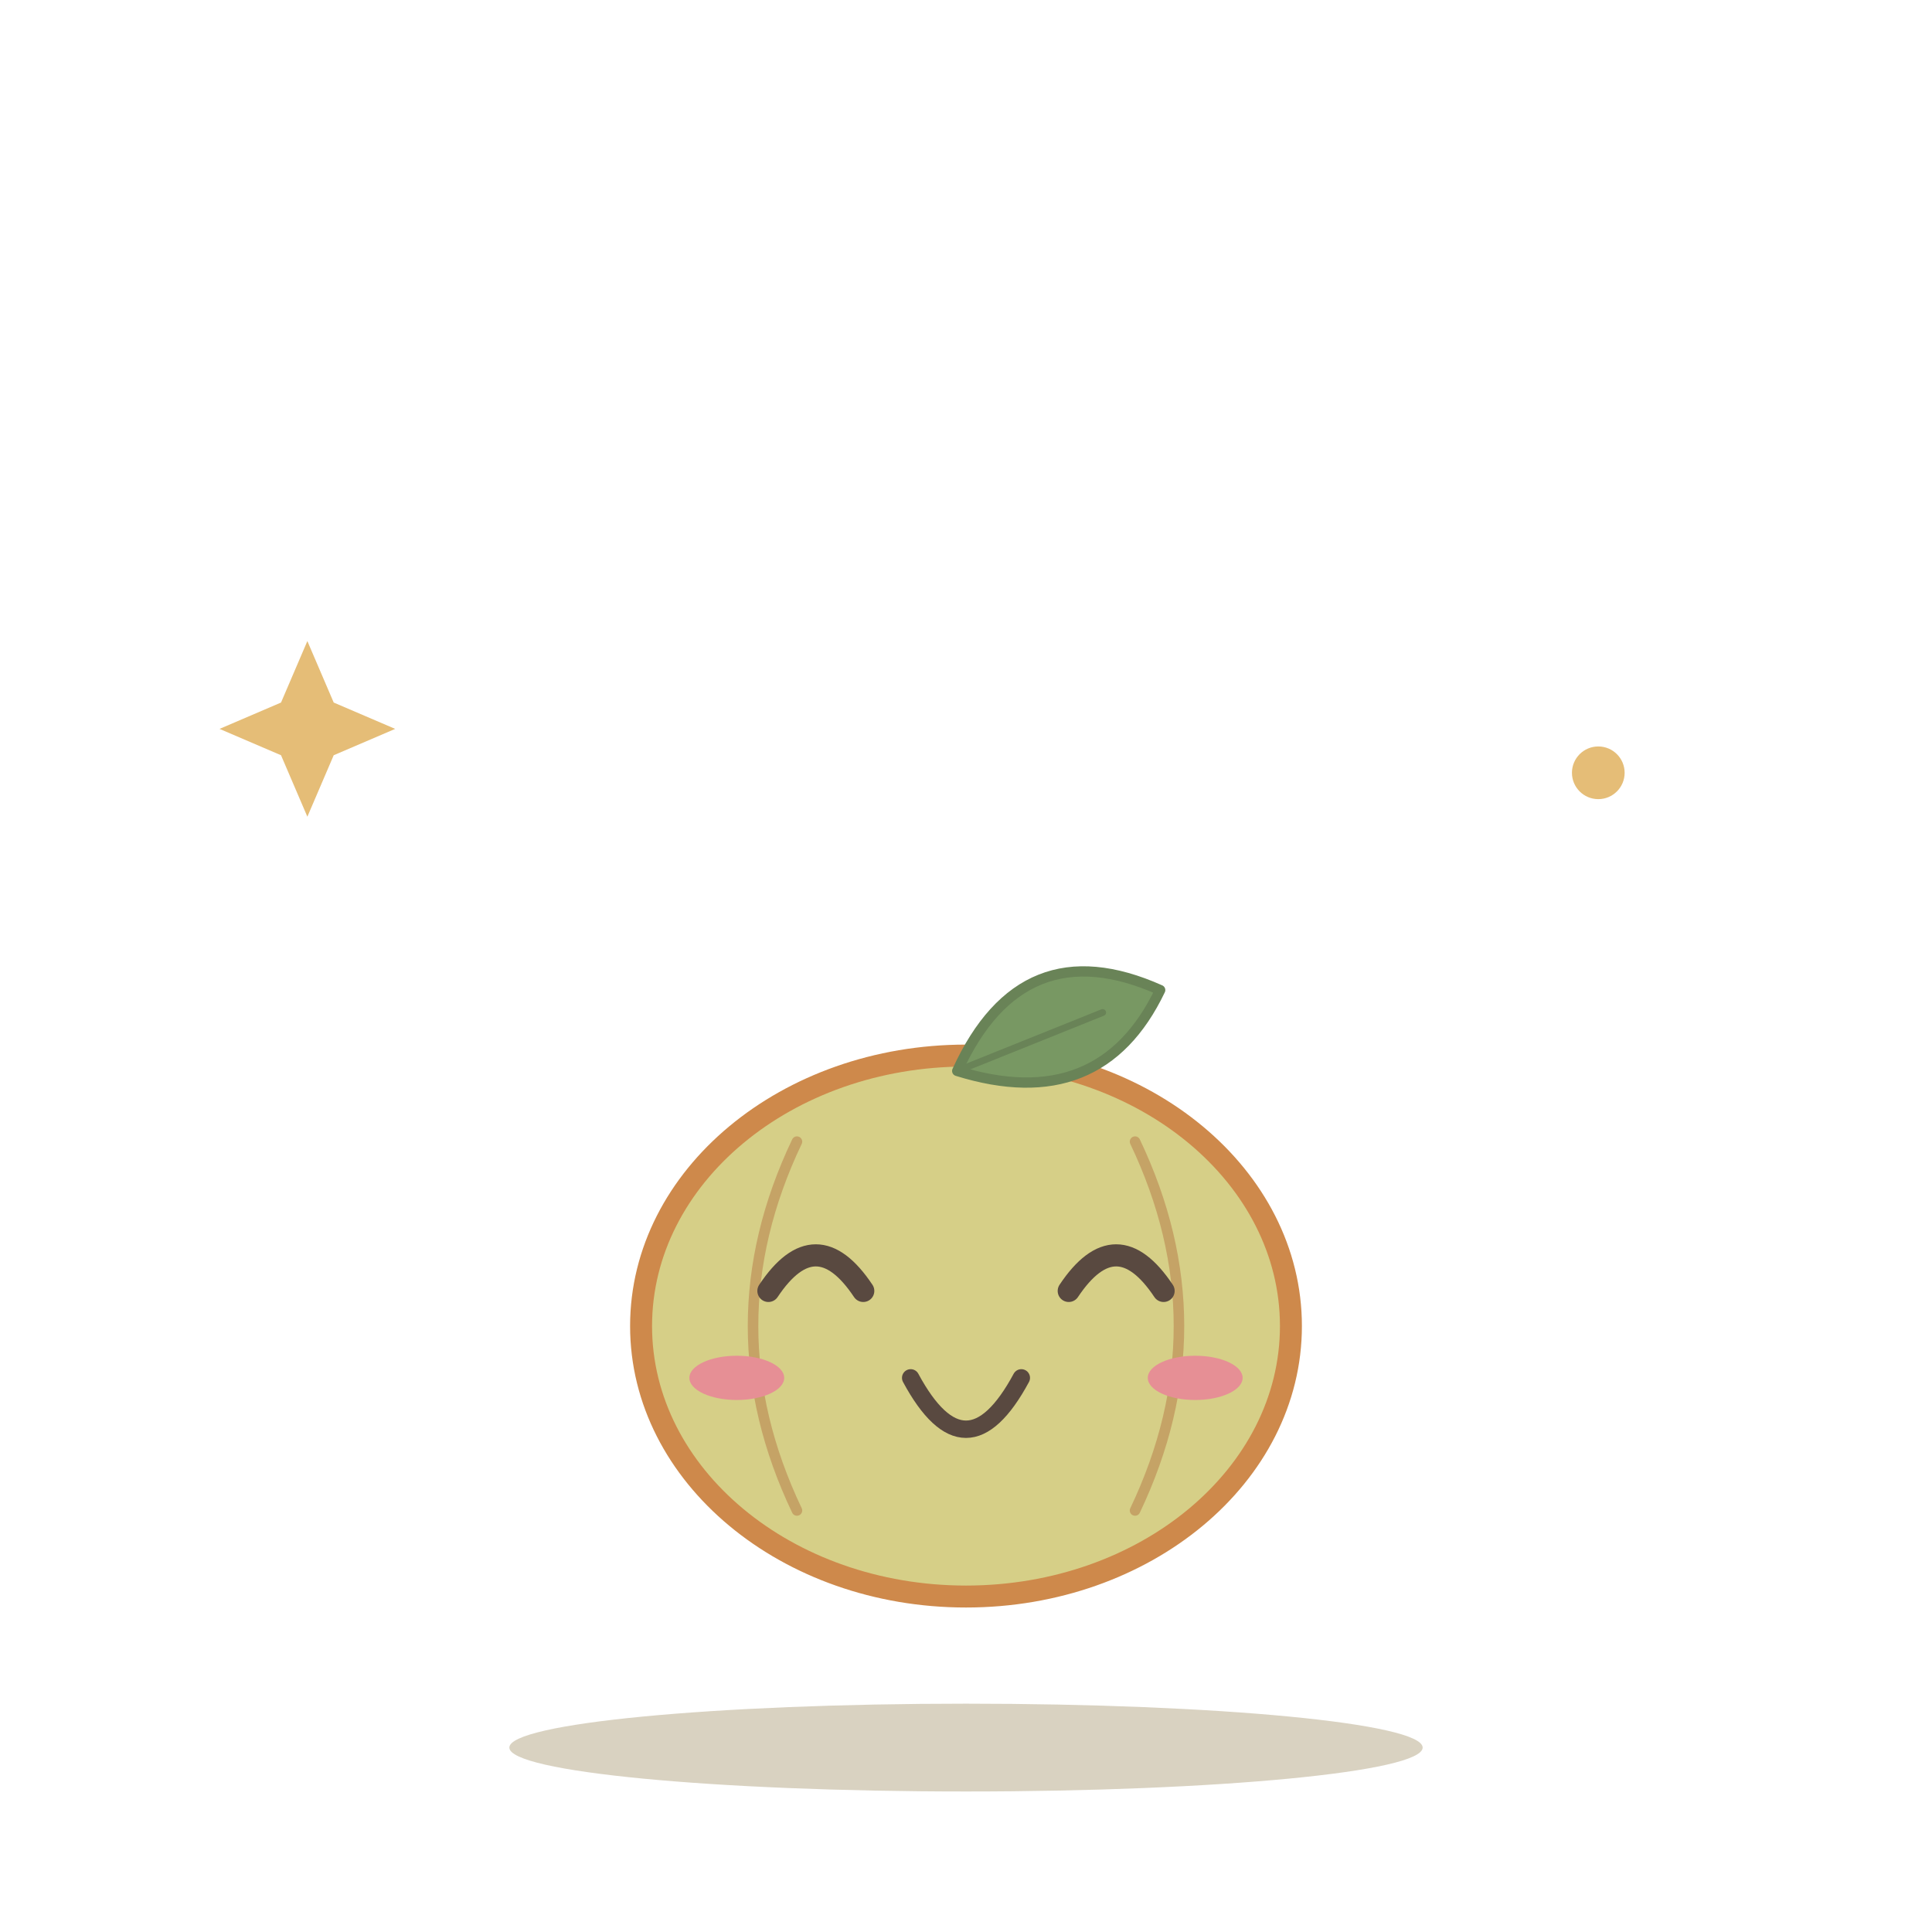
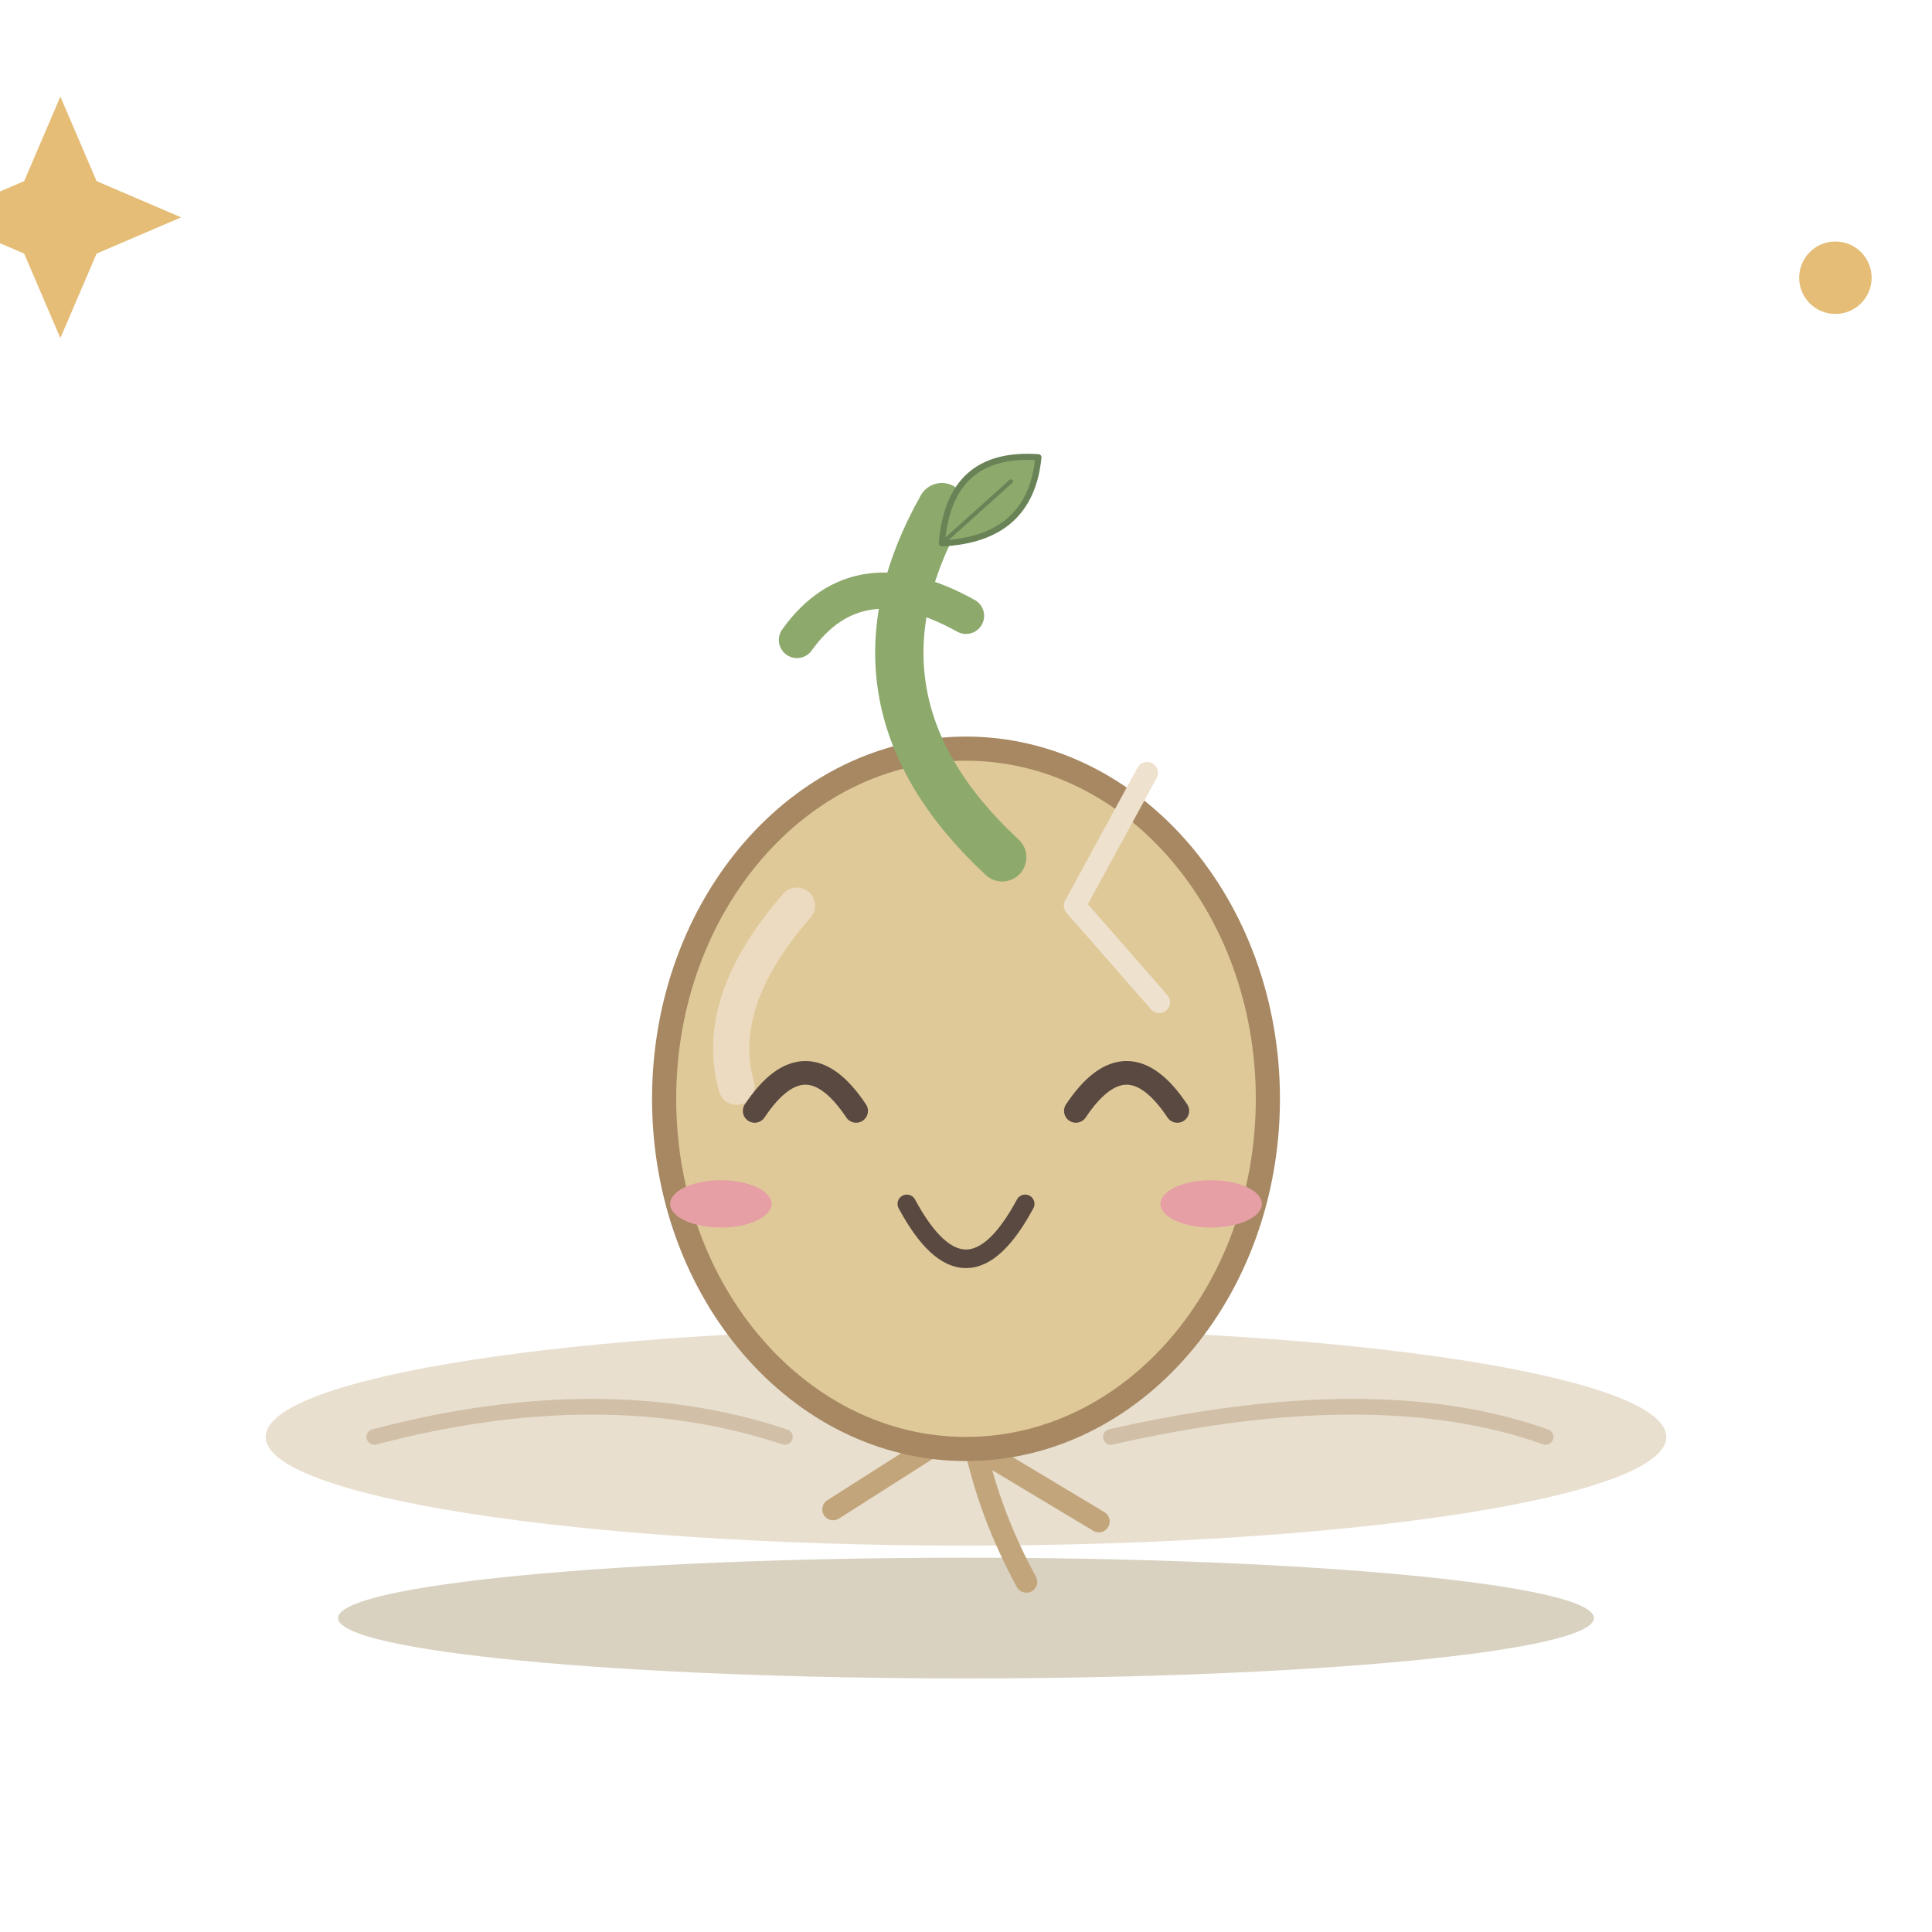
- <svg xmlns="http://www.w3.org/2000/svg" width="220" height="220" viewBox="0 0 220 220" role="img" data-character="orange" data-stage="2">
+ <svg xmlns="http://www.w3.org/2000/svg" width="220" height="220" viewBox="30 65 160 160" role="img" data-character="orange" data-stage="2">
  <ellipse cx="110" cy="199" rx="52" ry="5" fill="#d9d2c1" stroke="none" stroke-width="2" />
-   <ellipse cx="110" cy="151" rx="37" ry="30.8" fill="#d6cf87" stroke="#ce894b" stroke-width="2.5" />
-   <path d="M90.75 130q-10 21 0 42" fill="none" stroke="#c5a366" stroke-width="1.2" stroke-linecap="round" stroke-linejoin="round" />
-   <path d="M129.25 130q10 21 0 42" fill="none" stroke="#c5a366" stroke-width="1.2" stroke-linecap="round" stroke-linejoin="round" />
-   <g transform="translate(109 121.95) rotate(35) scale(0.65)">
-     <path d="M0 0Q-5-27 21-32Q25-8 0 0Z" fill="#789863" stroke="#698357" stroke-width="1.8" stroke-linecap="round" stroke-linejoin="round" />
+   <ellipse cx="110" cy="184" rx="58" ry="9" fill="#e8dfcf" stroke="none" stroke-width="2" />
+   <path d="M61 184q19-5 34 0m27 0q22-5 36 0" fill="none" stroke="#d1c0a7" stroke-width="1.3" stroke-linecap="round" stroke-linejoin="round" />
+   <g data-part="roots">
+     <path d="M110 173q-1 12 5 23m-5-13-11 7m12-5 10 6" fill="none" stroke="#c3a57b" stroke-width="1.8" stroke-linecap="round" stroke-linejoin="round" />
+   </g>
+   <ellipse cx="110" cy="156" rx="25" ry="29" fill="#dfc998" stroke="#a78862" stroke-width="2" />
+   <path d="M96 140q-7 8-5 15" fill="none" stroke="#ecdbc0" stroke-width="3" stroke-linecap="round" stroke-linejoin="round" />
+   <path d="M113 136q-14-13-5-29" fill="none" stroke="#8da96c" stroke-width="4" stroke-linecap="round" stroke-linejoin="round" />
+   <path d="M110 116q-9-5-14 2" fill="none" stroke="#8da96c" stroke-width="3" stroke-linecap="round" stroke-linejoin="round" />
+   <g transform="translate(108 110) rotate(15) scale(0.28)">
+     <path d="M0 0Q-5-27 21-32Q25-8 0 0Z" fill="#8da96c" stroke="#698357" stroke-width="1.8" stroke-linecap="round" stroke-linejoin="round" />
    <path d="M0 0 15-23" fill="none" stroke="#698357" stroke-width="1.2" stroke-linecap="round" stroke-linejoin="round" />
  </g>
-   <g transform="translate(110 147) scale(0.9)">
-     <path d="M-25 0q6-9 12 0m26 0q6-9 12 0" fill="none" stroke="#594940" stroke-width="2.8" stroke-linecap="round" stroke-linejoin="round" />
+   <path d="M125 129l-6 11 7 8" fill="none" stroke="#eee1ce" stroke-width="1.8" stroke-linecap="round" stroke-linejoin="round" />
+   <g transform="translate(110 157) scale(0.7)">
+     <g class="sproutEyes">
+       <path d="M-25 0q6-9 12 0m26 0q6-9 12 0" fill="none" stroke="#594940" stroke-width="2.8" stroke-linecap="round" stroke-linejoin="round" />
+     </g>
    <path d="M-7 11q7 13 14 0" fill="none" stroke="#594940" stroke-width="2.2" stroke-linecap="round" stroke-linejoin="round" />
-     <ellipse cx="-29" cy="11" rx="6" ry="2.8" fill="#e68f95" stroke="none" stroke-width="2" />
-     <ellipse cx="29" cy="11" rx="6" ry="2.8" fill="#e68f95" stroke="none" stroke-width="2" />
+     <ellipse cx="-29" cy="11" rx="6" ry="2.8" fill="#e6a0a5" stroke="none" stroke-width="2" />
+     <ellipse cx="29" cy="11" rx="6" ry="2.8" fill="#e6a0a5" stroke="none" stroke-width="2" />
  </g>
  <path d="M35 73l3 7 7 3-7 3-3 7-3-7-7-3 7-3Z" fill="#e5bd77" stroke="none" stroke-width="2.4" stroke-linecap="round" stroke-linejoin="round" />
  <ellipse cx="182" cy="88" rx="3" ry="3" fill="#e5bd77" stroke="none" stroke-width="2" />
</svg>
